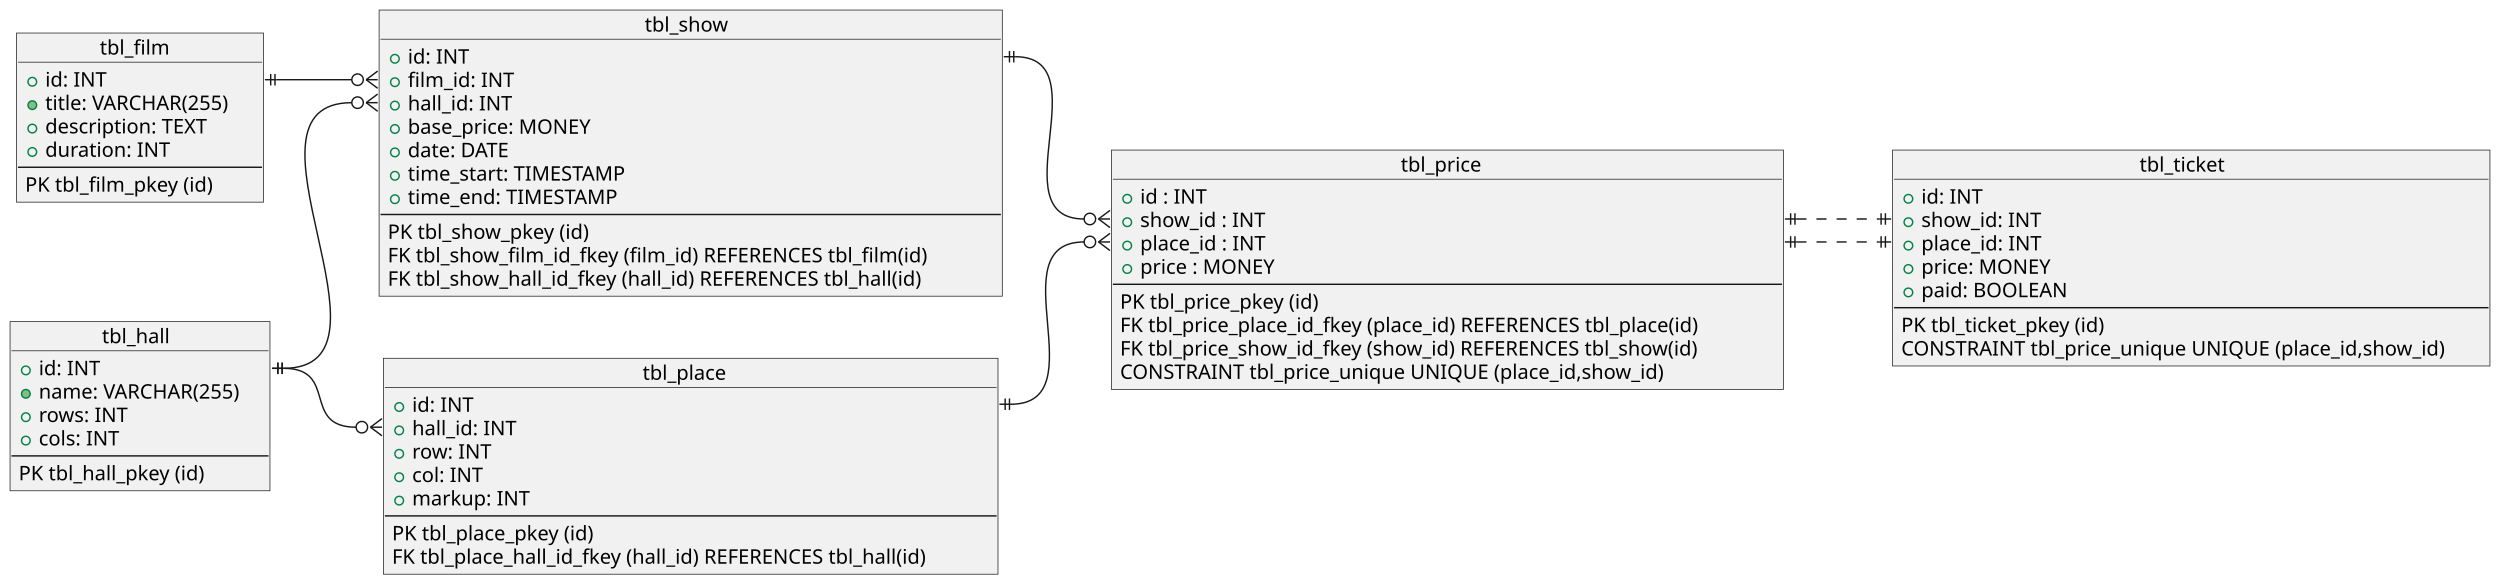
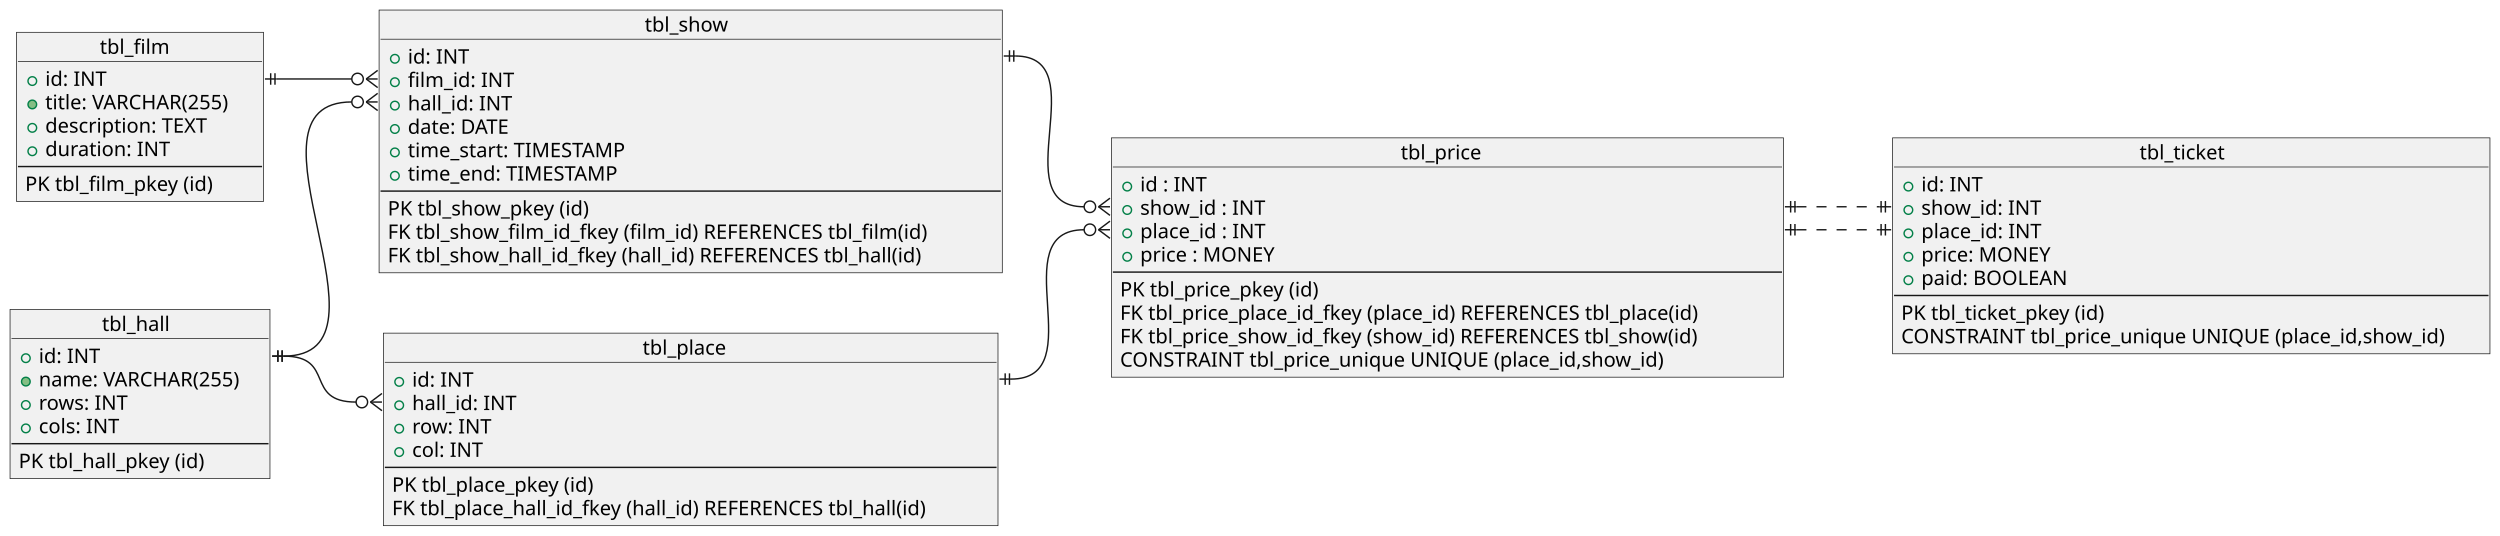
- <svg xmlns="http://www.w3.org/2000/svg" contentStyleType="text/css" height="406px" preserveAspectRatio="none" style="width:1741px;height:406px;background:#FFFFFF;" version="1.1" viewBox="0 0 1741 406" width="1741px" zoomAndPan="magnify">
+ <svg xmlns="http://www.w3.org/2000/svg" contentStyleType="text/css" height="373px" preserveAspectRatio="none" style="width:1741px;height:373px;background:#FFFFFF;" version="1.1" viewBox="0 0 1741 373" width="1741px" zoomAndPan="magnify">
  <defs />
  <g>
    <g id="elem_tbl_film">
-       <rect fill="#F1F1F1" height="117.781" style="stroke:#181818;stroke-width:0.5;" width="172" x="11.5" y="23" />
-       <text fill="#000000" font-family="sans-serif" font-size="14" lengthAdjust="spacing" textLength="56" x="69.5" y="37.995">tbl_film</text>
-       <line style="stroke:#181818;stroke-width:0.5;" x1="12.5" x2="182.5" y1="43.297" y2="43.297" />
-       <ellipse cx="22.5" cy="56.945" fill="none" rx="3" ry="3" style="stroke:#038048;stroke-width:1.0;" />
-       <text fill="#000000" font-family="sans-serif" font-size="14" lengthAdjust="spacing" textLength="45" x="31.5" y="60.292">id: INT</text>
-       <ellipse cx="22.5" cy="73.242" fill="#84BE84" rx="3" ry="3" style="stroke:#038048;stroke-width:1.0;" />
-       <text fill="#000000" font-family="sans-serif" font-size="14" lengthAdjust="spacing" textLength="146" x="31.5" y="76.589">title: VARCHAR(255)</text>
-       <ellipse cx="22.5" cy="89.539" fill="none" rx="3" ry="3" style="stroke:#038048;stroke-width:1.0;" />
-       <text fill="#000000" font-family="sans-serif" font-size="14" lengthAdjust="spacing" textLength="128" x="31.5" y="92.886">description: TEXT</text>
-       <ellipse cx="22.5" cy="105.836" fill="none" rx="3" ry="3" style="stroke:#038048;stroke-width:1.0;" />
-       <text fill="#000000" font-family="sans-serif" font-size="14" lengthAdjust="spacing" textLength="92" x="31.5" y="109.183">duration: INT</text>
-       <line style="stroke:#181818;stroke-width:1.0;" x1="12.5" x2="182.5" y1="116.484" y2="116.484" />
-       <text fill="#000000" font-family="sans-serif" font-size="14" lengthAdjust="spacing" textLength="149" x="17.5" y="133.48">PK tbl_film_pkey (id)</text>
+       <rect fill="#F1F1F1" height="117.781" style="stroke:#181818;stroke-width:0.5;" width="172" x="11.5" y="22.5" />
+       <text fill="#000000" font-family="sans-serif" font-size="14" lengthAdjust="spacing" textLength="56" x="69.5" y="37.495">tbl_film</text>
+       <line style="stroke:#181818;stroke-width:0.5;" x1="12.5" x2="182.5" y1="42.797" y2="42.797" />
+       <ellipse cx="22.5" cy="56.445" fill="none" rx="3" ry="3" style="stroke:#038048;stroke-width:1.0;" />
+       <text fill="#000000" font-family="sans-serif" font-size="14" lengthAdjust="spacing" textLength="45" x="31.5" y="59.792">id: INT</text>
+       <ellipse cx="22.5" cy="72.742" fill="#84BE84" rx="3" ry="3" style="stroke:#038048;stroke-width:1.0;" />
+       <text fill="#000000" font-family="sans-serif" font-size="14" lengthAdjust="spacing" textLength="146" x="31.5" y="76.089">title: VARCHAR(255)</text>
+       <ellipse cx="22.5" cy="89.039" fill="none" rx="3" ry="3" style="stroke:#038048;stroke-width:1.0;" />
+       <text fill="#000000" font-family="sans-serif" font-size="14" lengthAdjust="spacing" textLength="128" x="31.5" y="92.386">description: TEXT</text>
+       <ellipse cx="22.5" cy="105.336" fill="none" rx="3" ry="3" style="stroke:#038048;stroke-width:1.0;" />
+       <text fill="#000000" font-family="sans-serif" font-size="14" lengthAdjust="spacing" textLength="92" x="31.5" y="108.683">duration: INT</text>
+       <line style="stroke:#181818;stroke-width:1.0;" x1="12.5" x2="182.5" y1="115.984" y2="115.984" />
+       <text fill="#000000" font-family="sans-serif" font-size="14" lengthAdjust="spacing" textLength="149" x="17.5" y="132.98">PK tbl_film_pkey (id)</text>
    </g>
    <g id="elem_tbl_hall">
-       <rect fill="#F1F1F1" height="117.781" style="stroke:#181818;stroke-width:0.5;" width="181" x="7" y="224" />
-       <text fill="#000000" font-family="sans-serif" font-size="14" lengthAdjust="spacing" textLength="53" x="71" y="238.995">tbl_hall</text>
-       <line style="stroke:#181818;stroke-width:0.5;" x1="8" x2="187" y1="244.297" y2="244.297" />
-       <ellipse cx="18" cy="257.945" fill="none" rx="3" ry="3" style="stroke:#038048;stroke-width:1.0;" />
-       <text fill="#000000" font-family="sans-serif" font-size="14" lengthAdjust="spacing" textLength="45" x="27" y="261.292">id: INT</text>
-       <ellipse cx="18" cy="274.242" fill="#84BE84" rx="3" ry="3" style="stroke:#038048;stroke-width:1.0;" />
-       <text fill="#000000" font-family="sans-serif" font-size="14" lengthAdjust="spacing" textLength="155" x="27" y="277.589">name: VARCHAR(255)</text>
-       <ellipse cx="18" cy="290.539" fill="none" rx="3" ry="3" style="stroke:#038048;stroke-width:1.0;" />
-       <text fill="#000000" font-family="sans-serif" font-size="14" lengthAdjust="spacing" textLength="65" x="27" y="293.886">rows: INT</text>
-       <ellipse cx="18" cy="306.836" fill="none" rx="3" ry="3" style="stroke:#038048;stroke-width:1.0;" />
-       <text fill="#000000" font-family="sans-serif" font-size="14" lengthAdjust="spacing" textLength="60" x="27" y="310.183">cols: INT</text>
-       <line style="stroke:#181818;stroke-width:1.0;" x1="8" x2="187" y1="317.484" y2="317.484" />
-       <text fill="#000000" font-family="sans-serif" font-size="14" lengthAdjust="spacing" textLength="146" x="13" y="334.479">PK tbl_hall_pkey (id)</text>
+       <rect fill="#F1F1F1" height="117.781" style="stroke:#181818;stroke-width:0.5;" width="181" x="7" y="215.5" />
+       <text fill="#000000" font-family="sans-serif" font-size="14" lengthAdjust="spacing" textLength="53" x="71" y="230.495">tbl_hall</text>
+       <line style="stroke:#181818;stroke-width:0.5;" x1="8" x2="187" y1="235.797" y2="235.797" />
+       <ellipse cx="18" cy="249.445" fill="none" rx="3" ry="3" style="stroke:#038048;stroke-width:1.0;" />
+       <text fill="#000000" font-family="sans-serif" font-size="14" lengthAdjust="spacing" textLength="45" x="27" y="252.792">id: INT</text>
+       <ellipse cx="18" cy="265.742" fill="#84BE84" rx="3" ry="3" style="stroke:#038048;stroke-width:1.0;" />
+       <text fill="#000000" font-family="sans-serif" font-size="14" lengthAdjust="spacing" textLength="155" x="27" y="269.089">name: VARCHAR(255)</text>
+       <ellipse cx="18" cy="282.039" fill="none" rx="3" ry="3" style="stroke:#038048;stroke-width:1.0;" />
+       <text fill="#000000" font-family="sans-serif" font-size="14" lengthAdjust="spacing" textLength="65" x="27" y="285.386">rows: INT</text>
+       <ellipse cx="18" cy="298.336" fill="none" rx="3" ry="3" style="stroke:#038048;stroke-width:1.0;" />
+       <text fill="#000000" font-family="sans-serif" font-size="14" lengthAdjust="spacing" textLength="60" x="27" y="301.683">cols: INT</text>
+       <line style="stroke:#181818;stroke-width:1.0;" x1="8" x2="187" y1="308.984" y2="308.984" />
+       <text fill="#000000" font-family="sans-serif" font-size="14" lengthAdjust="spacing" textLength="146" x="13" y="325.979">PK tbl_hall_pkey (id)</text>
    </g>
    <g id="elem_tbl_place">
-       <rect fill="#F1F1F1" height="150.375" style="stroke:#181818;stroke-width:0.5;" width="428" x="267" y="249.5" />
-       <text fill="#000000" font-family="sans-serif" font-size="14" lengthAdjust="spacing" textLength="67" x="447.5" y="264.495">tbl_place</text>
-       <line style="stroke:#181818;stroke-width:0.5;" x1="268" x2="694" y1="269.797" y2="269.797" />
-       <ellipse cx="278" cy="283.445" fill="none" rx="3" ry="3" style="stroke:#038048;stroke-width:1.0;" />
-       <text fill="#000000" font-family="sans-serif" font-size="14" lengthAdjust="spacing" textLength="45" x="287" y="286.792">id: INT</text>
-       <ellipse cx="278" cy="299.742" fill="none" rx="3" ry="3" style="stroke:#038048;stroke-width:1.0;" />
-       <text fill="#000000" font-family="sans-serif" font-size="14" lengthAdjust="spacing" textLength="77" x="287" y="303.089">hall_id: INT</text>
-       <ellipse cx="278" cy="316.039" fill="none" rx="3" ry="3" style="stroke:#038048;stroke-width:1.0;" />
-       <text fill="#000000" font-family="sans-serif" font-size="14" lengthAdjust="spacing" textLength="58" x="287" y="319.386">row: INT</text>
-       <ellipse cx="278" cy="332.336" fill="none" rx="3" ry="3" style="stroke:#038048;stroke-width:1.0;" />
-       <text fill="#000000" font-family="sans-serif" font-size="14" lengthAdjust="spacing" textLength="53" x="287" y="335.683">col: INT</text>
-       <ellipse cx="278" cy="348.633" fill="none" rx="3" ry="3" style="stroke:#038048;stroke-width:1.0;" />
-       <text fill="#000000" font-family="sans-serif" font-size="14" lengthAdjust="spacing" textLength="87" x="287" y="351.979">markup: INT</text>
-       <line style="stroke:#181818;stroke-width:1.0;" x1="268" x2="694" y1="359.281" y2="359.281" />
-       <text fill="#000000" font-family="sans-serif" font-size="14" lengthAdjust="spacing" textLength="160" x="273" y="376.276">PK tbl_place_pkey (id)</text>
-       <text fill="#000000" font-family="sans-serif" font-size="14" lengthAdjust="spacing" textLength="416" x="273" y="392.573">FK tbl_place_hall_id_fkey (hall_id) REFERENCES tbl_hall(id)</text>
+       <rect fill="#F1F1F1" height="134.078" style="stroke:#181818;stroke-width:0.5;" width="428" x="267" y="232" />
+       <text fill="#000000" font-family="sans-serif" font-size="14" lengthAdjust="spacing" textLength="67" x="447.5" y="246.995">tbl_place</text>
+       <line style="stroke:#181818;stroke-width:0.5;" x1="268" x2="694" y1="252.297" y2="252.297" />
+       <ellipse cx="278" cy="265.945" fill="none" rx="3" ry="3" style="stroke:#038048;stroke-width:1.0;" />
+       <text fill="#000000" font-family="sans-serif" font-size="14" lengthAdjust="spacing" textLength="45" x="287" y="269.292">id: INT</text>
+       <ellipse cx="278" cy="282.242" fill="none" rx="3" ry="3" style="stroke:#038048;stroke-width:1.0;" />
+       <text fill="#000000" font-family="sans-serif" font-size="14" lengthAdjust="spacing" textLength="77" x="287" y="285.589">hall_id: INT</text>
+       <ellipse cx="278" cy="298.539" fill="none" rx="3" ry="3" style="stroke:#038048;stroke-width:1.0;" />
+       <text fill="#000000" font-family="sans-serif" font-size="14" lengthAdjust="spacing" textLength="58" x="287" y="301.886">row: INT</text>
+       <ellipse cx="278" cy="314.836" fill="none" rx="3" ry="3" style="stroke:#038048;stroke-width:1.0;" />
+       <text fill="#000000" font-family="sans-serif" font-size="14" lengthAdjust="spacing" textLength="53" x="287" y="318.183">col: INT</text>
+       <line style="stroke:#181818;stroke-width:1.0;" x1="268" x2="694" y1="325.484" y2="325.484" />
+       <text fill="#000000" font-family="sans-serif" font-size="14" lengthAdjust="spacing" textLength="160" x="273" y="342.479">PK tbl_place_pkey (id)</text>
+       <text fill="#000000" font-family="sans-serif" font-size="14" lengthAdjust="spacing" textLength="416" x="273" y="358.776">FK tbl_place_hall_id_fkey (hall_id) REFERENCES tbl_hall(id)</text>
    </g>
    <g id="elem_tbl_show">
-       <rect fill="#F1F1F1" height="199.266" style="stroke:#181818;stroke-width:0.5;" width="434" x="264" y="7" />
+       <rect fill="#F1F1F1" height="182.969" style="stroke:#181818;stroke-width:0.5;" width="434" x="264" y="7" />
      <text fill="#000000" font-family="sans-serif" font-size="14" lengthAdjust="spacing" textLength="64" x="449" y="21.995">tbl_show</text>
      <line style="stroke:#181818;stroke-width:0.5;" x1="265" x2="697" y1="27.297" y2="27.297" />
      <ellipse cx="275" cy="40.945" fill="none" rx="3" ry="3" style="stroke:#038048;stroke-width:1.0;" />
      <text fill="#000000" font-family="sans-serif" font-size="14" lengthAdjust="spacing" textLength="45" x="284" y="44.292">id: INT</text>
      <ellipse cx="275" cy="57.242" fill="none" rx="3" ry="3" style="stroke:#038048;stroke-width:1.0;" />
      <text fill="#000000" font-family="sans-serif" font-size="14" lengthAdjust="spacing" textLength="80" x="284" y="60.589">film_id: INT</text>
      <ellipse cx="275" cy="73.539" fill="none" rx="3" ry="3" style="stroke:#038048;stroke-width:1.0;" />
      <text fill="#000000" font-family="sans-serif" font-size="14" lengthAdjust="spacing" textLength="77" x="284" y="76.886">hall_id: INT</text>
      <ellipse cx="275" cy="89.836" fill="none" rx="3" ry="3" style="stroke:#038048;stroke-width:1.0;" />
-       <text fill="#000000" font-family="sans-serif" font-size="14" lengthAdjust="spacing" textLength="138" x="284" y="93.183">base_price: MONEY</text>
+       <text fill="#000000" font-family="sans-serif" font-size="14" lengthAdjust="spacing" textLength="81" x="284" y="93.183">date: DATE</text>
      <ellipse cx="275" cy="106.133" fill="none" rx="3" ry="3" style="stroke:#038048;stroke-width:1.0;" />
-       <text fill="#000000" font-family="sans-serif" font-size="14" lengthAdjust="spacing" textLength="81" x="284" y="109.48">date: DATE</text>
+       <text fill="#000000" font-family="sans-serif" font-size="14" lengthAdjust="spacing" textLength="168" x="284" y="109.48">time_start: TIMESTAMP</text>
      <ellipse cx="275" cy="122.43" fill="none" rx="3" ry="3" style="stroke:#038048;stroke-width:1.0;" />
-       <text fill="#000000" font-family="sans-serif" font-size="14" lengthAdjust="spacing" textLength="168" x="284" y="125.776">time_start: TIMESTAMP</text>
-       <ellipse cx="275" cy="138.727" fill="none" rx="3" ry="3" style="stroke:#038048;stroke-width:1.0;" />
-       <text fill="#000000" font-family="sans-serif" font-size="14" lengthAdjust="spacing" textLength="160" x="284" y="142.073">time_end: TIMESTAMP</text>
-       <line style="stroke:#181818;stroke-width:1.0;" x1="265" x2="697" y1="149.375" y2="149.375" />
-       <text fill="#000000" font-family="sans-serif" font-size="14" lengthAdjust="spacing" textLength="157" x="270" y="166.37">PK tbl_show_pkey (id)</text>
-       <text fill="#000000" font-family="sans-serif" font-size="14" lengthAdjust="spacing" textLength="422" x="270" y="182.667">FK tbl_show_film_id_fkey (film_id) REFERENCES tbl_film(id)</text>
-       <text fill="#000000" font-family="sans-serif" font-size="14" lengthAdjust="spacing" textLength="413" x="270" y="198.964">FK tbl_show_hall_id_fkey (hall_id) REFERENCES tbl_hall(id)</text>
+       <text fill="#000000" font-family="sans-serif" font-size="14" lengthAdjust="spacing" textLength="160" x="284" y="125.776">time_end: TIMESTAMP</text>
+       <line style="stroke:#181818;stroke-width:1.0;" x1="265" x2="697" y1="133.078" y2="133.078" />
+       <text fill="#000000" font-family="sans-serif" font-size="14" lengthAdjust="spacing" textLength="157" x="270" y="150.073">PK tbl_show_pkey (id)</text>
+       <text fill="#000000" font-family="sans-serif" font-size="14" lengthAdjust="spacing" textLength="422" x="270" y="166.37">FK tbl_show_film_id_fkey (film_id) REFERENCES tbl_film(id)</text>
+       <text fill="#000000" font-family="sans-serif" font-size="14" lengthAdjust="spacing" textLength="413" x="270" y="182.667">FK tbl_show_hall_id_fkey (hall_id) REFERENCES tbl_hall(id)</text>
    </g>
    <g id="elem_tbl_price">
-       <rect fill="#F1F1F1" height="166.672" style="stroke:#181818;stroke-width:0.5;" width="468" x="774" y="104.5" />
-       <text fill="#000000" font-family="sans-serif" font-size="14" lengthAdjust="spacing" textLength="65" x="975.5" y="119.495">tbl_price</text>
-       <line style="stroke:#181818;stroke-width:0.5;" x1="775" x2="1241" y1="124.797" y2="124.797" />
-       <ellipse cx="785" cy="138.445" fill="none" rx="3" ry="3" style="stroke:#038048;stroke-width:1.0;" />
-       <text fill="#000000" font-family="sans-serif" font-size="14" lengthAdjust="spacing" textLength="49" x="794" y="141.792">id : INT</text>
-       <ellipse cx="785" cy="154.742" fill="none" rx="3" ry="3" style="stroke:#038048;stroke-width:1.0;" />
-       <text fill="#000000" font-family="sans-serif" font-size="14" lengthAdjust="spacing" textLength="92" x="794" y="158.089">show_id : INT</text>
-       <ellipse cx="785" cy="171.039" fill="none" rx="3" ry="3" style="stroke:#038048;stroke-width:1.0;" />
-       <text fill="#000000" font-family="sans-serif" font-size="14" lengthAdjust="spacing" textLength="95" x="794" y="174.386">place_id : INT</text>
-       <ellipse cx="785" cy="187.336" fill="none" rx="3" ry="3" style="stroke:#038048;stroke-width:1.0;" />
-       <text fill="#000000" font-family="sans-serif" font-size="14" lengthAdjust="spacing" textLength="101" x="794" y="190.683">price : MONEY</text>
-       <line style="stroke:#181818;stroke-width:1.0;" x1="775" x2="1241" y1="197.984" y2="197.984" />
-       <text fill="#000000" font-family="sans-serif" font-size="14" lengthAdjust="spacing" textLength="158" x="780" y="214.98">PK tbl_price_pkey (id)</text>
-       <text fill="#000000" font-family="sans-serif" font-size="14" lengthAdjust="spacing" textLength="456" x="780" y="231.276">FK tbl_price_place_id_fkey (place_id) REFERENCES tbl_place(id)</text>
-       <text fill="#000000" font-family="sans-serif" font-size="14" lengthAdjust="spacing" textLength="447" x="780" y="247.573">FK tbl_price_show_id_fkey (show_id) REFERENCES tbl_show(id)</text>
-       <text fill="#000000" font-family="sans-serif" font-size="14" lengthAdjust="spacing" textLength="404" x="780" y="263.87">CONSTRAINT tbl_price_unique UNIQUE (place_id,show_id)</text>
+       <rect fill="#F1F1F1" height="166.672" style="stroke:#181818;stroke-width:0.5;" width="468" x="774" y="96" />
+       <text fill="#000000" font-family="sans-serif" font-size="14" lengthAdjust="spacing" textLength="65" x="975.5" y="110.995">tbl_price</text>
+       <line style="stroke:#181818;stroke-width:0.5;" x1="775" x2="1241" y1="116.297" y2="116.297" />
+       <ellipse cx="785" cy="129.945" fill="none" rx="3" ry="3" style="stroke:#038048;stroke-width:1.0;" />
+       <text fill="#000000" font-family="sans-serif" font-size="14" lengthAdjust="spacing" textLength="49" x="794" y="133.292">id : INT</text>
+       <ellipse cx="785" cy="146.242" fill="none" rx="3" ry="3" style="stroke:#038048;stroke-width:1.0;" />
+       <text fill="#000000" font-family="sans-serif" font-size="14" lengthAdjust="spacing" textLength="92" x="794" y="149.589">show_id : INT</text>
+       <ellipse cx="785" cy="162.539" fill="none" rx="3" ry="3" style="stroke:#038048;stroke-width:1.0;" />
+       <text fill="#000000" font-family="sans-serif" font-size="14" lengthAdjust="spacing" textLength="95" x="794" y="165.886">place_id : INT</text>
+       <ellipse cx="785" cy="178.836" fill="none" rx="3" ry="3" style="stroke:#038048;stroke-width:1.0;" />
+       <text fill="#000000" font-family="sans-serif" font-size="14" lengthAdjust="spacing" textLength="101" x="794" y="182.183">price : MONEY</text>
+       <line style="stroke:#181818;stroke-width:1.0;" x1="775" x2="1241" y1="189.484" y2="189.484" />
+       <text fill="#000000" font-family="sans-serif" font-size="14" lengthAdjust="spacing" textLength="158" x="780" y="206.48">PK tbl_price_pkey (id)</text>
+       <text fill="#000000" font-family="sans-serif" font-size="14" lengthAdjust="spacing" textLength="456" x="780" y="222.776">FK tbl_price_place_id_fkey (place_id) REFERENCES tbl_place(id)</text>
+       <text fill="#000000" font-family="sans-serif" font-size="14" lengthAdjust="spacing" textLength="447" x="780" y="239.073">FK tbl_price_show_id_fkey (show_id) REFERENCES tbl_show(id)</text>
+       <text fill="#000000" font-family="sans-serif" font-size="14" lengthAdjust="spacing" textLength="404" x="780" y="255.37">CONSTRAINT tbl_price_unique UNIQUE (place_id,show_id)</text>
    </g>
    <g id="elem_tbl_ticket">
-       <rect fill="#F1F1F1" height="150.375" style="stroke:#181818;stroke-width:0.5;" width="416" x="1318" y="104.5" />
-       <text fill="#000000" font-family="sans-serif" font-size="14" lengthAdjust="spacing" textLength="72" x="1490" y="119.495">tbl_ticket</text>
-       <line style="stroke:#181818;stroke-width:0.5;" x1="1319" x2="1733" y1="124.797" y2="124.797" />
-       <ellipse cx="1329" cy="138.445" fill="none" rx="3" ry="3" style="stroke:#038048;stroke-width:1.0;" />
-       <text fill="#000000" font-family="sans-serif" font-size="14" lengthAdjust="spacing" textLength="45" x="1338" y="141.792">id: INT</text>
-       <ellipse cx="1329" cy="154.742" fill="none" rx="3" ry="3" style="stroke:#038048;stroke-width:1.0;" />
-       <text fill="#000000" font-family="sans-serif" font-size="14" lengthAdjust="spacing" textLength="88" x="1338" y="158.089">show_id: INT</text>
-       <ellipse cx="1329" cy="171.039" fill="none" rx="3" ry="3" style="stroke:#038048;stroke-width:1.0;" />
-       <text fill="#000000" font-family="sans-serif" font-size="14" lengthAdjust="spacing" textLength="91" x="1338" y="174.386">place_id: INT</text>
-       <ellipse cx="1329" cy="187.336" fill="none" rx="3" ry="3" style="stroke:#038048;stroke-width:1.0;" />
-       <text fill="#000000" font-family="sans-serif" font-size="14" lengthAdjust="spacing" textLength="97" x="1338" y="190.683">price: MONEY</text>
-       <ellipse cx="1329" cy="203.633" fill="none" rx="3" ry="3" style="stroke:#038048;stroke-width:1.0;" />
-       <text fill="#000000" font-family="sans-serif" font-size="14" lengthAdjust="spacing" textLength="109" x="1338" y="206.98">paid: BOOLEAN</text>
-       <line style="stroke:#181818;stroke-width:1.0;" x1="1319" x2="1733" y1="214.281" y2="214.281" />
-       <text fill="#000000" font-family="sans-serif" font-size="14" lengthAdjust="spacing" textLength="165" x="1324" y="231.276">PK tbl_ticket_pkey (id)</text>
-       <text fill="#000000" font-family="sans-serif" font-size="14" lengthAdjust="spacing" textLength="404" x="1324" y="247.573">CONSTRAINT tbl_price_unique UNIQUE (place_id,show_id)</text>
+       <rect fill="#F1F1F1" height="150.375" style="stroke:#181818;stroke-width:0.5;" width="416" x="1318" y="96" />
+       <text fill="#000000" font-family="sans-serif" font-size="14" lengthAdjust="spacing" textLength="72" x="1490" y="110.995">tbl_ticket</text>
+       <line style="stroke:#181818;stroke-width:0.5;" x1="1319" x2="1733" y1="116.297" y2="116.297" />
+       <ellipse cx="1329" cy="129.945" fill="none" rx="3" ry="3" style="stroke:#038048;stroke-width:1.0;" />
+       <text fill="#000000" font-family="sans-serif" font-size="14" lengthAdjust="spacing" textLength="45" x="1338" y="133.292">id: INT</text>
+       <ellipse cx="1329" cy="146.242" fill="none" rx="3" ry="3" style="stroke:#038048;stroke-width:1.0;" />
+       <text fill="#000000" font-family="sans-serif" font-size="14" lengthAdjust="spacing" textLength="88" x="1338" y="149.589">show_id: INT</text>
+       <ellipse cx="1329" cy="162.539" fill="none" rx="3" ry="3" style="stroke:#038048;stroke-width:1.0;" />
+       <text fill="#000000" font-family="sans-serif" font-size="14" lengthAdjust="spacing" textLength="91" x="1338" y="165.886">place_id: INT</text>
+       <ellipse cx="1329" cy="178.836" fill="none" rx="3" ry="3" style="stroke:#038048;stroke-width:1.0;" />
+       <text fill="#000000" font-family="sans-serif" font-size="14" lengthAdjust="spacing" textLength="97" x="1338" y="182.183">price: MONEY</text>
+       <ellipse cx="1329" cy="195.133" fill="none" rx="3" ry="3" style="stroke:#038048;stroke-width:1.0;" />
+       <text fill="#000000" font-family="sans-serif" font-size="14" lengthAdjust="spacing" textLength="109" x="1338" y="198.48">paid: BOOLEAN</text>
+       <line style="stroke:#181818;stroke-width:1.0;" x1="1319" x2="1733" y1="205.781" y2="205.781" />
+       <text fill="#000000" font-family="sans-serif" font-size="14" lengthAdjust="spacing" textLength="165" x="1324" y="222.776">PK tbl_ticket_pkey (id)</text>
+       <text fill="#000000" font-family="sans-serif" font-size="14" lengthAdjust="spacing" textLength="404" x="1324" y="239.073">CONSTRAINT tbl_price_unique UNIQUE (place_id,show_id)</text>
    </g>
    <g id="link_tbl_film_tbl_show">
-       <path codeLine="69" d="M192.5,55.5 C227.389,55.5 210.111,55.5 245,55.5 " fill="none" id="tbl_film-tbl_show" style="stroke:#181818;stroke-width:1.0;" />
-       <line style="stroke:#181818;stroke-width:1.0;" x1="188.5" x2="188.5" y1="59.5" y2="51.5" />
-       <line style="stroke:#181818;stroke-width:1.0;" x1="191.5" x2="191.5" y1="59.5" y2="51.5" />
-       <line style="stroke:#181818;stroke-width:1.0;" x1="192.5" x2="184.5" y1="55.5" y2="55.5" />
-       <line style="stroke:#181818;stroke-width:1.0;" x1="255" x2="263" y1="55.5" y2="49.5" />
-       <line style="stroke:#181818;stroke-width:1.0;" x1="255" x2="263" y1="55.5" y2="61.5" />
-       <line style="stroke:#181818;stroke-width:1.0;" x1="255" x2="263" y1="55.5" y2="55.5" />
-       <ellipse cx="249" cy="55.5" fill="none" rx="4" ry="4" style="stroke:#181818;stroke-width:1.0;" />
+       <path codeLine="67" d="M192.5,55 C227.389,55 210.111,55 245,55 " fill="none" id="tbl_film-tbl_show" style="stroke:#181818;stroke-width:1.0;" />
+       <line style="stroke:#181818;stroke-width:1.0;" x1="188.5" x2="188.5" y1="59" y2="51" />
+       <line style="stroke:#181818;stroke-width:1.0;" x1="191.5" x2="191.5" y1="59" y2="51" />
+       <line style="stroke:#181818;stroke-width:1.0;" x1="192.5" x2="184.5" y1="55" y2="55" />
+       <line style="stroke:#181818;stroke-width:1.0;" x1="255" x2="263" y1="55" y2="49" />
+       <line style="stroke:#181818;stroke-width:1.0;" x1="255" x2="263" y1="55" y2="61" />
+       <line style="stroke:#181818;stroke-width:1.0;" x1="255" x2="263" y1="55" y2="55" />
+       <ellipse cx="249" cy="55" fill="none" rx="4" ry="4" style="stroke:#181818;stroke-width:1.0;" />
    </g>
    <g id="link_tbl_hall_tbl_show">
-       <path codeLine="70" d="M197.5,256.5 C285.974,256.5 156.526,71.5 245,71.5 " fill="none" id="tbl_hall-tbl_show" style="stroke:#181818;stroke-width:1.0;" />
-       <line style="stroke:#181818;stroke-width:1.0;" x1="193.5" x2="193.5" y1="260.5" y2="252.5" />
-       <line style="stroke:#181818;stroke-width:1.0;" x1="196.5" x2="196.5" y1="260.5" y2="252.5" />
-       <line style="stroke:#181818;stroke-width:1.0;" x1="197.5" x2="189.5" y1="256.5" y2="256.5" />
-       <line style="stroke:#181818;stroke-width:1.0;" x1="255" x2="263" y1="71.5" y2="65.5" />
-       <line style="stroke:#181818;stroke-width:1.0;" x1="255" x2="263" y1="71.5" y2="77.5" />
-       <line style="stroke:#181818;stroke-width:1.0;" x1="255" x2="263" y1="71.5" y2="71.5" />
-       <ellipse cx="249" cy="71.5" fill="none" rx="4" ry="4" style="stroke:#181818;stroke-width:1.0;" />
+       <path codeLine="68" d="M197.5,248 C282.68,248 159.82,71 245,71 " fill="none" id="tbl_hall-tbl_show" style="stroke:#181818;stroke-width:1.0;" />
+       <line style="stroke:#181818;stroke-width:1.0;" x1="193.5" x2="193.5" y1="252" y2="244" />
+       <line style="stroke:#181818;stroke-width:1.0;" x1="196.5" x2="196.5" y1="252" y2="244" />
+       <line style="stroke:#181818;stroke-width:1.0;" x1="197.5" x2="189.5" y1="248" y2="248" />
+       <line style="stroke:#181818;stroke-width:1.0;" x1="255" x2="263" y1="71" y2="65" />
+       <line style="stroke:#181818;stroke-width:1.0;" x1="255" x2="263" y1="71" y2="77" />
+       <line style="stroke:#181818;stroke-width:1.0;" x1="255" x2="263" y1="71" y2="71" />
+       <ellipse cx="249" cy="71" fill="none" rx="4" ry="4" style="stroke:#181818;stroke-width:1.0;" />
    </g>
    <g id="link_tbl_hall_tbl_place">
-       <path codeLine="71" d="M197.5,256.5 C236.075,256.5 209.425,297.5 248,297.5 " fill="none" id="tbl_hall-tbl_place" style="stroke:#181818;stroke-width:1.0;" />
-       <line style="stroke:#181818;stroke-width:1.0;" x1="193.5" x2="193.5" y1="260.5" y2="252.5" />
-       <line style="stroke:#181818;stroke-width:1.0;" x1="196.5" x2="196.5" y1="260.5" y2="252.5" />
-       <line style="stroke:#181818;stroke-width:1.0;" x1="197.5" x2="189.5" y1="256.5" y2="256.5" />
-       <line style="stroke:#181818;stroke-width:1.0;" x1="258" x2="266" y1="297.5" y2="291.5" />
-       <line style="stroke:#181818;stroke-width:1.0;" x1="258" x2="266" y1="297.5" y2="303.5" />
-       <line style="stroke:#181818;stroke-width:1.0;" x1="258" x2="266" y1="297.5" y2="297.5" />
-       <ellipse cx="252" cy="297.5" fill="none" rx="4" ry="4" style="stroke:#181818;stroke-width:1.0;" />
+       <path codeLine="69" d="M197.5,248 C234.355,248 211.145,280 248,280 " fill="none" id="tbl_hall-tbl_place" style="stroke:#181818;stroke-width:1.0;" />
+       <line style="stroke:#181818;stroke-width:1.0;" x1="193.5" x2="193.5" y1="252" y2="244" />
+       <line style="stroke:#181818;stroke-width:1.0;" x1="196.5" x2="196.5" y1="252" y2="244" />
+       <line style="stroke:#181818;stroke-width:1.0;" x1="197.5" x2="189.5" y1="248" y2="248" />
+       <line style="stroke:#181818;stroke-width:1.0;" x1="258" x2="266" y1="280" y2="274" />
+       <line style="stroke:#181818;stroke-width:1.0;" x1="258" x2="266" y1="280" y2="286" />
+       <line style="stroke:#181818;stroke-width:1.0;" x1="258" x2="266" y1="280" y2="280" />
+       <ellipse cx="252" cy="280" fill="none" rx="4" ry="4" style="stroke:#181818;stroke-width:1.0;" />
    </g>
    <g id="link_tbl_place_tbl_price">
-       <path codeLine="72" d="M704,281.5 C764.774,281.5 694.226,168.5 755,168.5 " fill="none" id="tbl_place-tbl_price" style="stroke:#181818;stroke-width:1.0;" />
-       <line style="stroke:#181818;stroke-width:1.0;" x1="700" x2="700" y1="285.5" y2="277.5" />
-       <line style="stroke:#181818;stroke-width:1.0;" x1="703" x2="703" y1="285.5" y2="277.5" />
-       <line style="stroke:#181818;stroke-width:1.0;" x1="704" x2="696" y1="281.5" y2="281.5" />
-       <line style="stroke:#181818;stroke-width:1.0;" x1="765" x2="773" y1="168.5" y2="162.5" />
-       <line style="stroke:#181818;stroke-width:1.0;" x1="765" x2="773" y1="168.5" y2="174.5" />
-       <line style="stroke:#181818;stroke-width:1.0;" x1="765" x2="773" y1="168.5" y2="168.5" />
-       <ellipse cx="759" cy="168.5" fill="none" rx="4" ry="4" style="stroke:#181818;stroke-width:1.0;" />
+       <path codeLine="70" d="M704,264 C761.512,264 697.488,160 755,160 " fill="none" id="tbl_place-tbl_price" style="stroke:#181818;stroke-width:1.0;" />
+       <line style="stroke:#181818;stroke-width:1.0;" x1="700" x2="700" y1="268" y2="260" />
+       <line style="stroke:#181818;stroke-width:1.0;" x1="703" x2="703" y1="268" y2="260" />
+       <line style="stroke:#181818;stroke-width:1.0;" x1="704" x2="696" y1="264" y2="264" />
+       <line style="stroke:#181818;stroke-width:1.0;" x1="765" x2="773" y1="160" y2="154" />
+       <line style="stroke:#181818;stroke-width:1.0;" x1="765" x2="773" y1="160" y2="166" />
+       <line style="stroke:#181818;stroke-width:1.0;" x1="765" x2="773" y1="160" y2="160" />
+       <ellipse cx="759" cy="160" fill="none" rx="4" ry="4" style="stroke:#181818;stroke-width:1.0;" />
    </g>
    <g id="link_tbl_show_tbl_price">
-       <path codeLine="73" d="M707,39.5 C767.033,39.5 694.967,152.5 755,152.5 " fill="none" id="tbl_show-tbl_price" style="stroke:#181818;stroke-width:1.0;" />
-       <line style="stroke:#181818;stroke-width:1.0;" x1="703" x2="703" y1="43.5" y2="35.5" />
-       <line style="stroke:#181818;stroke-width:1.0;" x1="706" x2="706" y1="43.5" y2="35.5" />
-       <line style="stroke:#181818;stroke-width:1.0;" x1="707" x2="699" y1="39.5" y2="39.5" />
-       <line style="stroke:#181818;stroke-width:1.0;" x1="765" x2="773" y1="152.5" y2="146.5" />
-       <line style="stroke:#181818;stroke-width:1.0;" x1="765" x2="773" y1="152.5" y2="158.5" />
-       <line style="stroke:#181818;stroke-width:1.0;" x1="765" x2="773" y1="152.5" y2="152.5" />
-       <ellipse cx="759" cy="152.5" fill="none" rx="4" ry="4" style="stroke:#181818;stroke-width:1.0;" />
+       <path codeLine="71" d="M707,39 C764.092,39 697.908,144 755,144 " fill="none" id="tbl_show-tbl_price" style="stroke:#181818;stroke-width:1.0;" />
+       <line style="stroke:#181818;stroke-width:1.0;" x1="703" x2="703" y1="43" y2="35" />
+       <line style="stroke:#181818;stroke-width:1.0;" x1="706" x2="706" y1="43" y2="35" />
+       <line style="stroke:#181818;stroke-width:1.0;" x1="707" x2="699" y1="39" y2="39" />
+       <line style="stroke:#181818;stroke-width:1.0;" x1="765" x2="773" y1="144" y2="138" />
+       <line style="stroke:#181818;stroke-width:1.0;" x1="765" x2="773" y1="144" y2="150" />
+       <line style="stroke:#181818;stroke-width:1.0;" x1="765" x2="773" y1="144" y2="144" />
+       <ellipse cx="759" cy="144" fill="none" rx="4" ry="4" style="stroke:#181818;stroke-width:1.0;" />
    </g>
    <g id="link_tbl_price_tbl_ticket">
-       <path codeLine="77" d="M1251,152.5 C1283.89,152.5 1276.11,152.5 1309,152.5 " fill="none" id="tbl_price-tbl_ticket" style="stroke:#181818;stroke-width:1.0;stroke-dasharray:7.0,7.0;" />
-       <line style="stroke:#181818;stroke-width:1.0;" x1="1247" x2="1247" y1="156.5" y2="148.5" />
-       <line style="stroke:#181818;stroke-width:1.0;" x1="1250" x2="1250" y1="156.5" y2="148.5" />
-       <line style="stroke:#181818;stroke-width:1.0;" x1="1251" x2="1243" y1="152.5" y2="152.5" />
-       <line style="stroke:#181818;stroke-width:1.0;" x1="1313" x2="1313" y1="148.5" y2="156.5" />
-       <line style="stroke:#181818;stroke-width:1.0;" x1="1310" x2="1310" y1="148.5" y2="156.5" />
-       <line style="stroke:#181818;stroke-width:1.0;" x1="1309" x2="1317" y1="152.5" y2="152.5" />
+       <path codeLine="72" d="M1251,144 C1283.89,144 1276.11,144 1309,144 " fill="none" id="tbl_price-tbl_ticket" style="stroke:#181818;stroke-width:1.0;stroke-dasharray:7.0,7.0;" />
+       <line style="stroke:#181818;stroke-width:1.0;" x1="1247" x2="1247" y1="148" y2="140" />
+       <line style="stroke:#181818;stroke-width:1.0;" x1="1250" x2="1250" y1="148" y2="140" />
+       <line style="stroke:#181818;stroke-width:1.0;" x1="1251" x2="1243" y1="144" y2="144" />
+       <line style="stroke:#181818;stroke-width:1.0;" x1="1313" x2="1313" y1="140" y2="148" />
+       <line style="stroke:#181818;stroke-width:1.0;" x1="1310" x2="1310" y1="140" y2="148" />
+       <line style="stroke:#181818;stroke-width:1.0;" x1="1309" x2="1317" y1="144" y2="144" />
    </g>
    <g id="link_tbl_price_tbl_ticket">
-       <path codeLine="78" d="M1251,168.5 C1283.89,168.5 1276.11,168.5 1309,168.5 " fill="none" id="tbl_price-tbl_ticket-1" style="stroke:#181818;stroke-width:1.0;stroke-dasharray:7.0,7.0;" />
-       <line style="stroke:#181818;stroke-width:1.0;" x1="1247" x2="1247" y1="172.5" y2="164.5" />
-       <line style="stroke:#181818;stroke-width:1.0;" x1="1250" x2="1250" y1="172.5" y2="164.5" />
-       <line style="stroke:#181818;stroke-width:1.0;" x1="1251" x2="1243" y1="168.5" y2="168.5" />
-       <line style="stroke:#181818;stroke-width:1.0;" x1="1313" x2="1313" y1="164.5" y2="172.5" />
-       <line style="stroke:#181818;stroke-width:1.0;" x1="1310" x2="1310" y1="164.5" y2="172.5" />
-       <line style="stroke:#181818;stroke-width:1.0;" x1="1309" x2="1317" y1="168.5" y2="168.5" />
+       <path codeLine="73" d="M1251,160 C1283.89,160 1276.11,160 1309,160 " fill="none" id="tbl_price-tbl_ticket-1" style="stroke:#181818;stroke-width:1.0;stroke-dasharray:7.0,7.0;" />
+       <line style="stroke:#181818;stroke-width:1.0;" x1="1247" x2="1247" y1="164" y2="156" />
+       <line style="stroke:#181818;stroke-width:1.0;" x1="1250" x2="1250" y1="164" y2="156" />
+       <line style="stroke:#181818;stroke-width:1.0;" x1="1251" x2="1243" y1="160" y2="160" />
+       <line style="stroke:#181818;stroke-width:1.0;" x1="1313" x2="1313" y1="156" y2="164" />
+       <line style="stroke:#181818;stroke-width:1.0;" x1="1310" x2="1310" y1="156" y2="164" />
+       <line style="stroke:#181818;stroke-width:1.0;" x1="1309" x2="1317" y1="160" y2="160" />
    </g>
  </g>
</svg>
